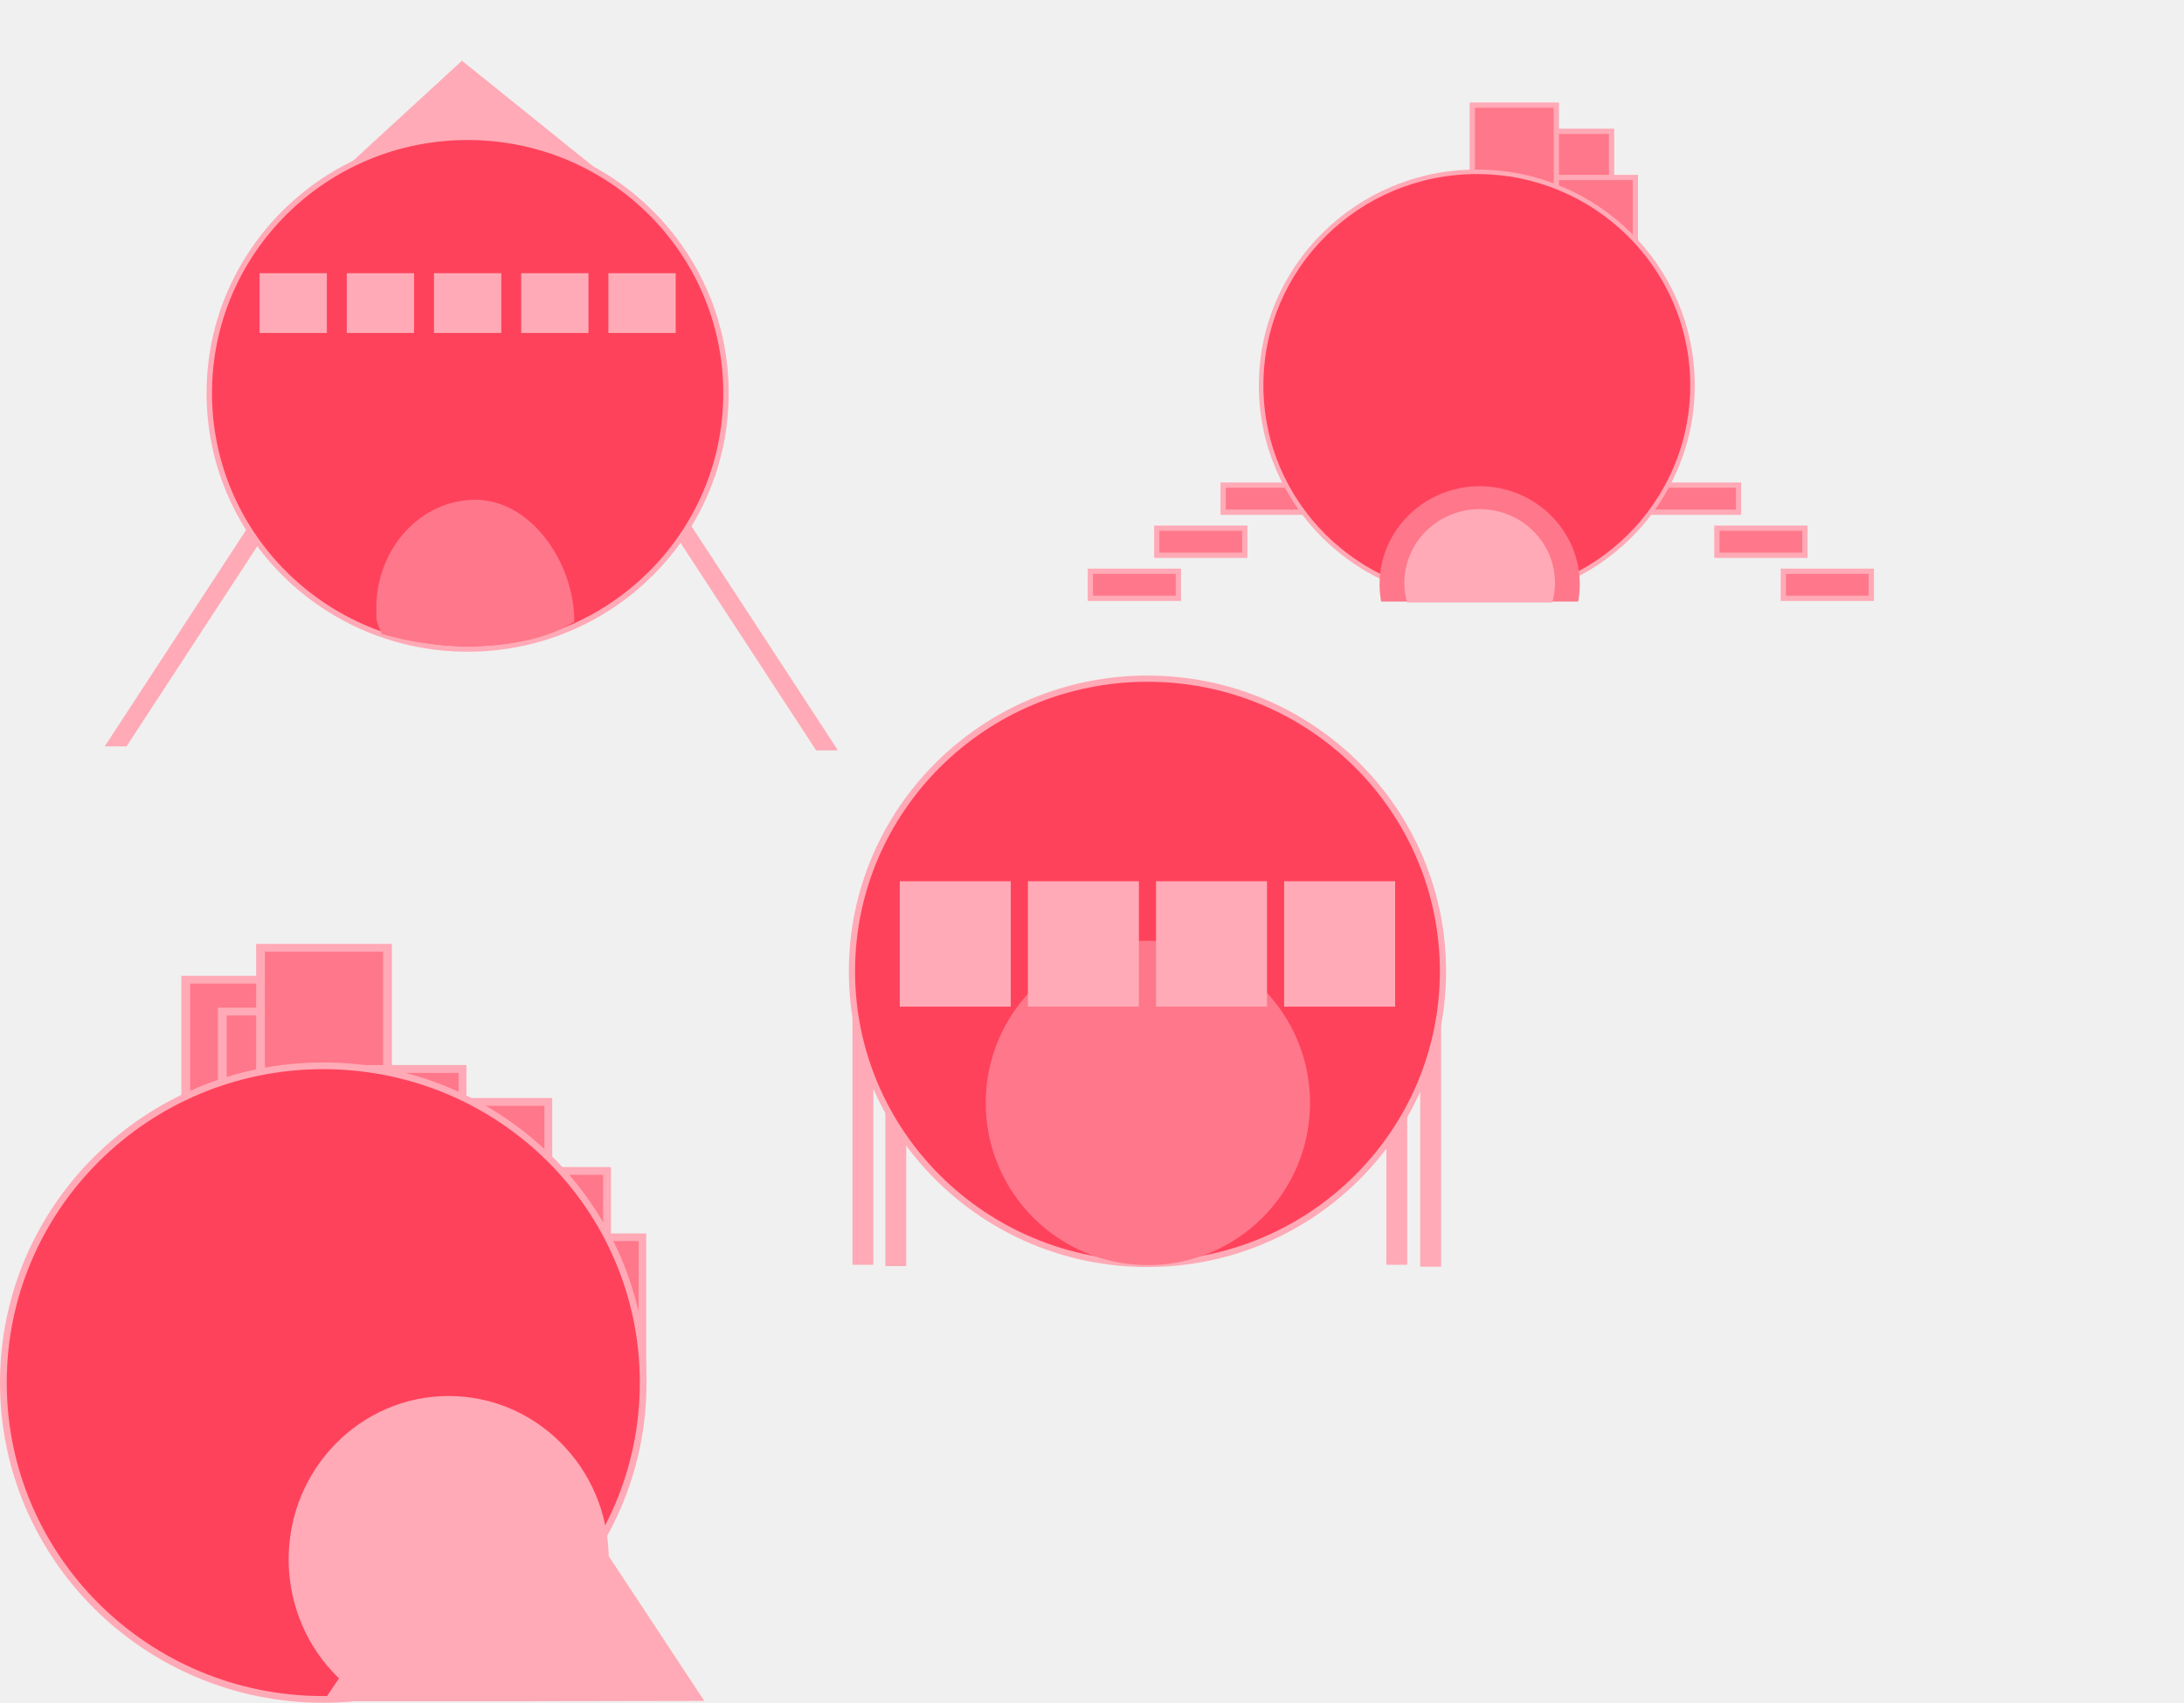
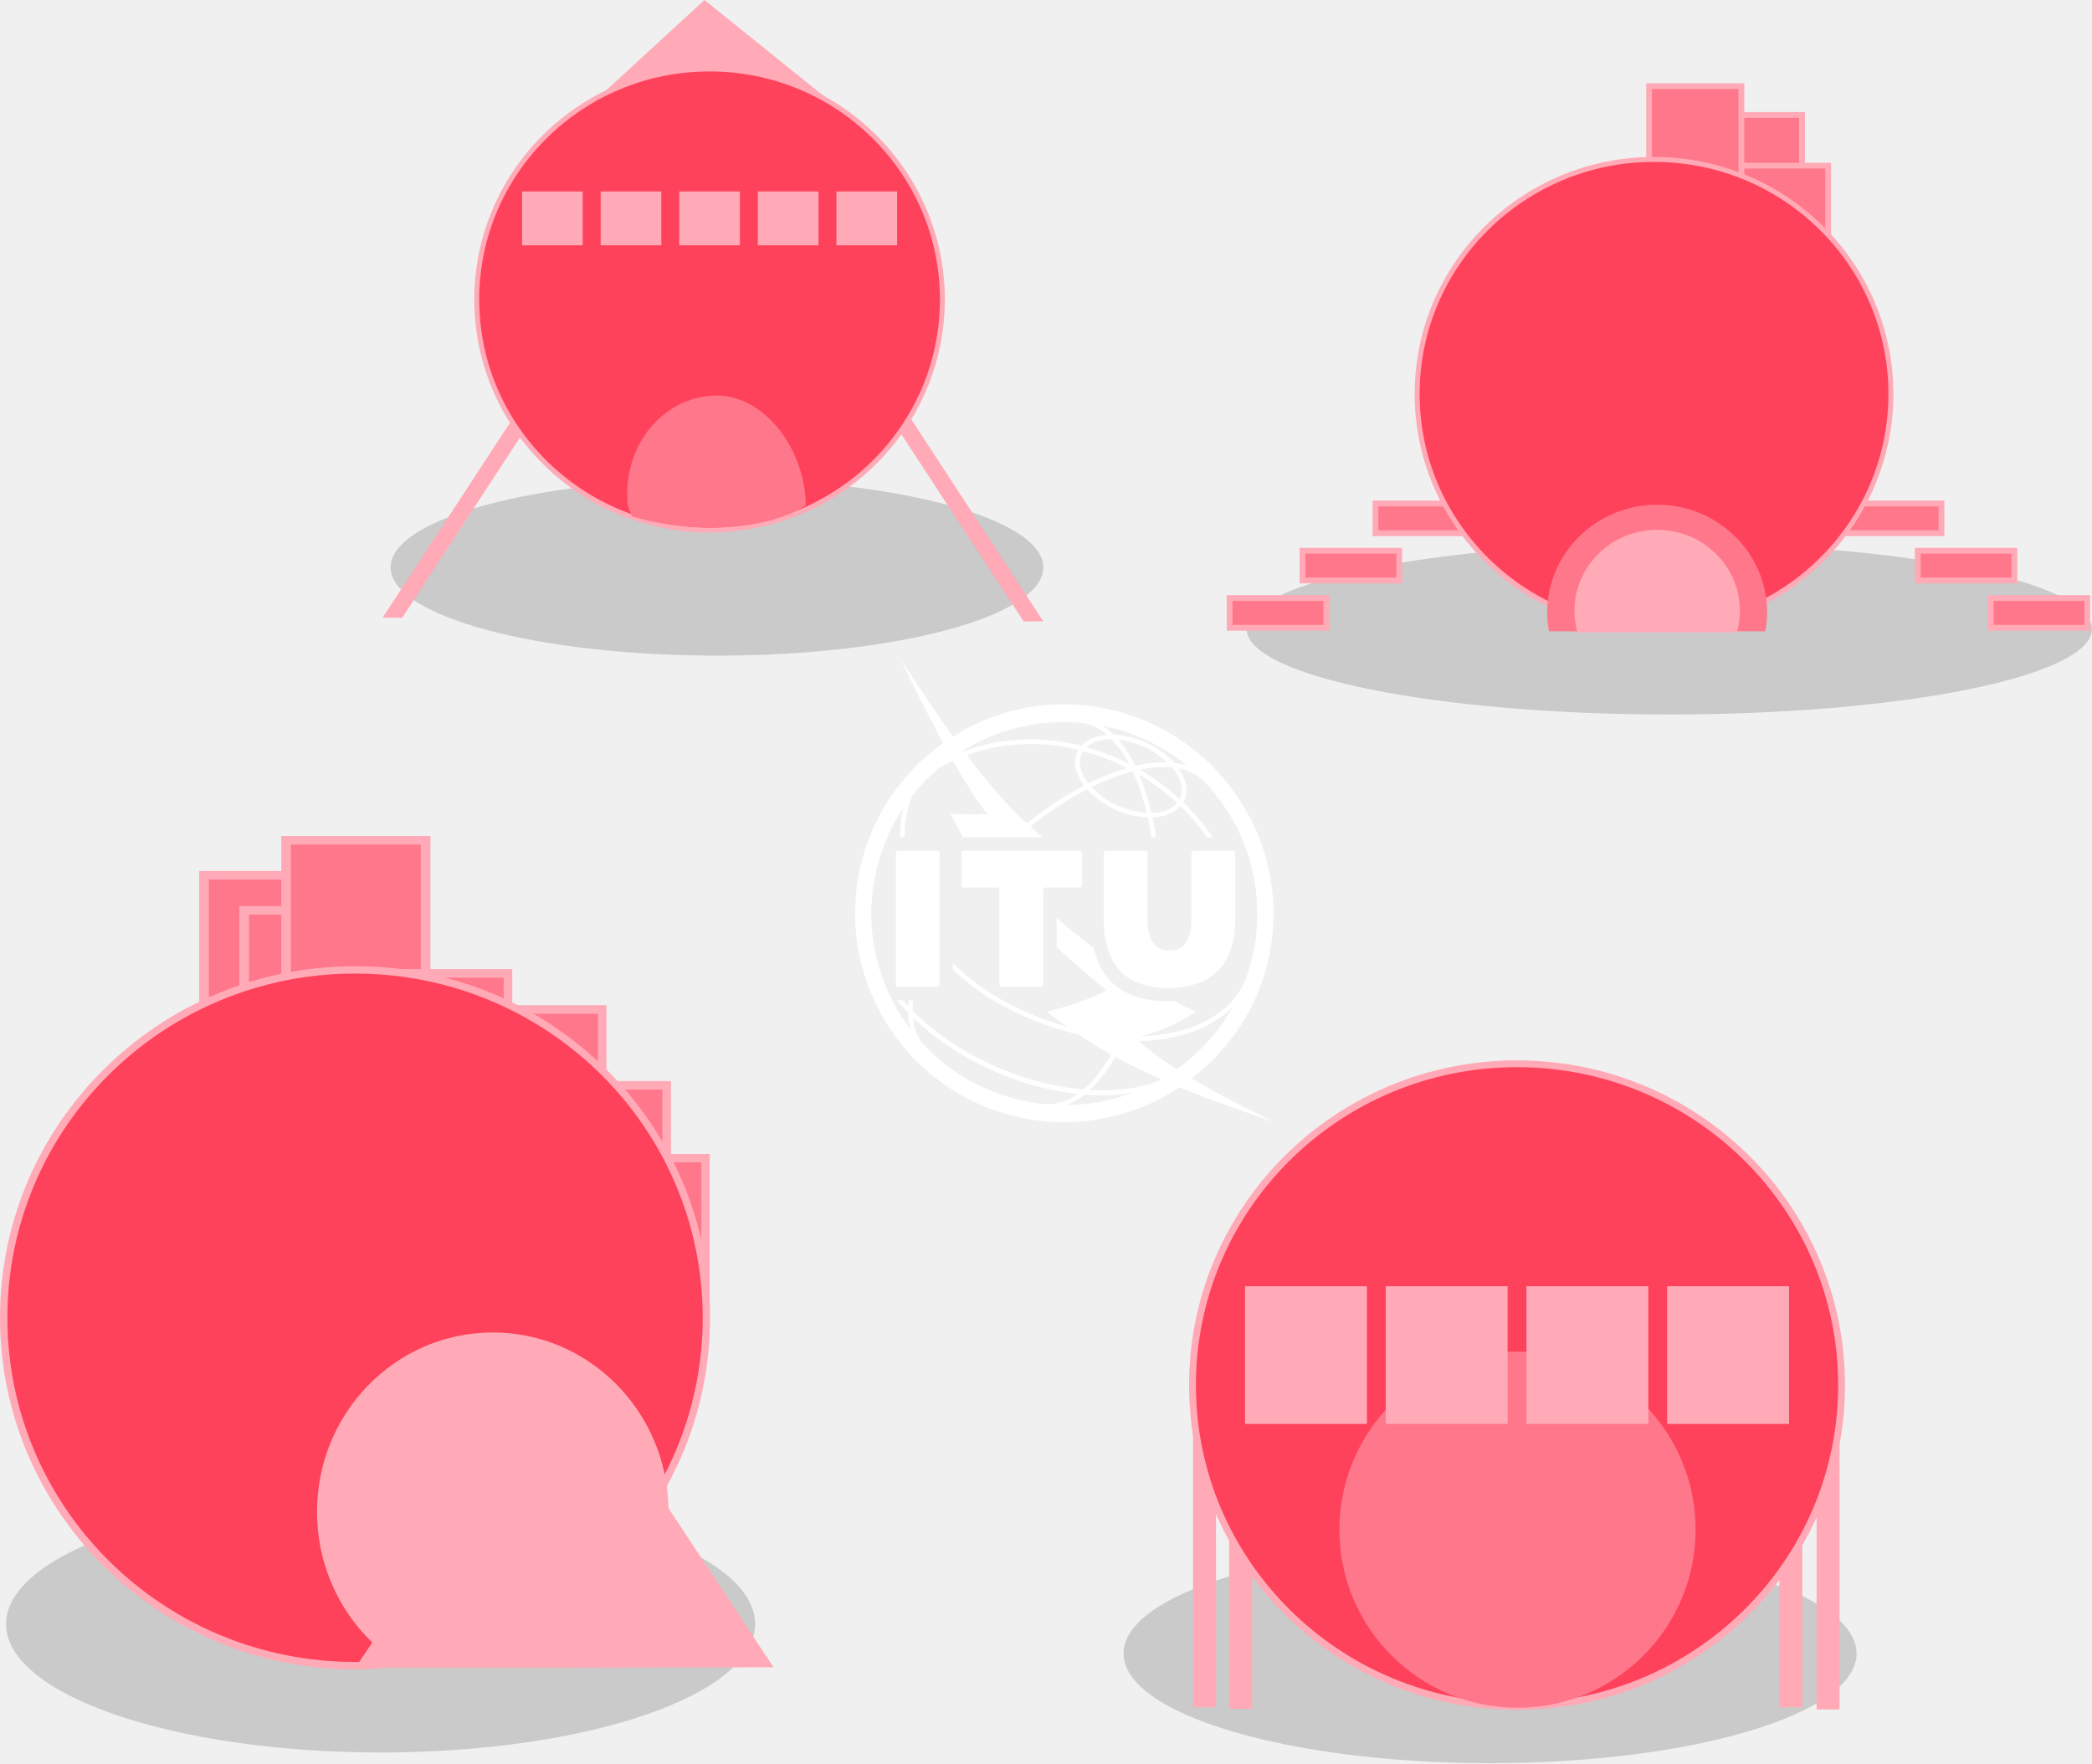
- <svg xmlns="http://www.w3.org/2000/svg" width="262.985mm" height="204.998mm" viewBox="0 0 262.985 204.998" version="1.1" id="svg5">
+ <svg xmlns="http://www.w3.org/2000/svg" width="229.368mm" height="193.313mm" viewBox="0 0 229.368 193.313" version="1.1" id="svg5">
  <defs id="defs2" />
-   <g id="layer1" transform="translate(-359.7822,-174.057)">
-     <g id="g7459" transform="matrix(1.086677,0,0,1.086677,342.4079,149.3143)">
-       <g id="g38958" transform="translate(0,10.58333)">
-         <path id="rect34538" style="fill:#ffaab6;fill-opacity:1;stroke:none;stroke-width:0.7" d="m 38.968,108.561 -2.022,-9e-5 -1.75e-4,29.451 1.929,1.261 0.093,-1.4e-4 z" transform="rotate(-33.16452)" />
-         <path id="rect34538-7" style="fill:#ffaab6;fill-opacity:1;stroke:none;stroke-width:0.7" d="m -74.999,34.084 3.16e-4,30.239 -2.022,-1.322 3.39e-4,-28.917 z" transform="matrix(-0.8371033,-0.5470449,-0.5470449,0.8371033,0,0)" />
+   <g id="layer1" transform="translate(-369.1681,-183.127)">
+     <g id="g6806">
+       <ellipse style="opacity:0.2;fill:#333333;stroke-width:4" id="path6794" cx="447.775" cy="245.331" rx="35.784" ry="9.679" />
+       <ellipse style="opacity:0.2;fill:#333333;stroke-width:4" id="path6796" cx="552.193" cy="252.077" rx="46.343" ry="9.386" />
+       <ellipse style="opacity:0.2;fill:#333333;stroke-width:4" id="path6798" cx="532.541" cy="364.414" rx="40.183" ry="12.026" />
+       <ellipse style="opacity:0.2;fill:#333333;stroke-width:4" id="path6800" cx="410.9" cy="361.188" rx="41.063" ry="14.079" />
+     </g>
+     <g id="g6792">
+       <g id="g7459" transform="matrix(0.8916542,0,0,0.8916542,386.5062,156.8265)">
+         <g id="g38958" transform="translate(0,10.58333)">
+           <path id="rect34538" style="fill:#ffaab6;fill-opacity:1;stroke:none;stroke-width:0.7" d="m 38.968,108.561 -2.022,-9e-5 -1.75e-4,29.451 1.929,1.261 0.093,-1.4e-4 z" transform="rotate(-33.16452)" />
+           <path id="rect34538-7" style="fill:#ffaab6;fill-opacity:1;stroke:none;stroke-width:0.7" d="m -74.999,34.084 3.16e-4,30.239 -2.022,-1.322 3.39e-4,-28.917 z" transform="matrix(-0.8371033,-0.5470449,-0.5470449,0.8371033,0,0)" />
+         </g>
+         <rect style="fill:#ffaab6;fill-opacity:1;stroke:#ffaab6;stroke-width:0.763;stroke-dasharray:none;stroke-opacity:1" id="rect39739" width="18.72" height="18.138" x="68.312" y="-18.997" transform="matrix(0.77886,0.6271978,-0.7364486,0.6764935,0,0)" />
+         <ellipse style="fill:#ff425c;fill-opacity:1;stroke:#ffaab6;stroke-width:0.601;stroke-opacity:1" id="path17948-1-5-7" cx="67.807" cy="66.325" rx="28.628" ry="28.345" />
+         <g id="g39814" transform="translate(-0.2317798)">
+           <rect style="fill:#ffaab6;fill-opacity:1;stroke:#ffaab6;stroke-width:0.237;stroke-dasharray:none;stroke-opacity:1" id="rect38932" width="7.22" height="6.384" x="45.099" y="53.155" />
+           <rect style="fill:#ffaab6;fill-opacity:1;stroke:#ffaab6;stroke-width:0.237;stroke-dasharray:none;stroke-opacity:1" id="rect38932-6" width="7.22" height="6.384" x="54.764" y="53.155" />
+           <rect style="fill:#ffaab6;fill-opacity:1;stroke:#ffaab6;stroke-width:0.237;stroke-dasharray:none;stroke-opacity:1" id="rect38932-0" width="7.22" height="6.384" x="64.428" y="53.155" />
+           <rect style="fill:#ffaab6;fill-opacity:1;stroke:#ffaab6;stroke-width:0.237;stroke-dasharray:none;stroke-opacity:1" id="rect38932-4" width="7.22" height="6.384" x="74.093" y="53.155" />
+           <rect style="fill:#ffaab6;fill-opacity:1;stroke:#ffaab6;stroke-width:0.237;stroke-dasharray:none;stroke-opacity:1" id="rect38932-1" width="7.22" height="6.384" x="83.757" y="53.155" />
+         </g>
+         <path id="path17948-1-5-7-4" style="fill:#ff778a;fill-opacity:1;stroke:none;stroke-width:0.243;stroke-opacity:1" d="m 68.677,78.136 c -6.071,3.3e-5 -10.992,5.384 -10.992,12.026 0.002,1.651 0.002,1.318 0.606,2.832 7.607,2.269 16.753,1.678 21.334,-1.357 9.8e-5,-6.642 -4.877,-13.501 -10.948,-13.501 z" />
      </g>
-       <rect style="fill:#ffaab6;fill-opacity:1;stroke:#ffaab6;stroke-width:0.763;stroke-dasharray:none;stroke-opacity:1" id="rect39739" width="18.72" height="18.138" x="68.312" y="-18.997" transform="matrix(0.77886,0.6271978,-0.7364486,0.6764935,0,0)" />
-       <ellipse style="fill:#ff425c;fill-opacity:1;stroke:#ffaab6;stroke-width:0.601;stroke-opacity:1" id="path17948-1-5-7" cx="67.807" cy="66.325" rx="28.628" ry="28.345" />
-       <g id="g39814" transform="translate(-0.2317798)">
-         <rect style="fill:#ffaab6;fill-opacity:1;stroke:#ffaab6;stroke-width:0.237;stroke-dasharray:none;stroke-opacity:1" id="rect38932" width="7.22" height="6.384" x="45.099" y="53.155" />
-         <rect style="fill:#ffaab6;fill-opacity:1;stroke:#ffaab6;stroke-width:0.237;stroke-dasharray:none;stroke-opacity:1" id="rect38932-6" width="7.22" height="6.384" x="54.764" y="53.155" />
-         <rect style="fill:#ffaab6;fill-opacity:1;stroke:#ffaab6;stroke-width:0.237;stroke-dasharray:none;stroke-opacity:1" id="rect38932-0" width="7.22" height="6.384" x="64.428" y="53.155" />
-         <rect style="fill:#ffaab6;fill-opacity:1;stroke:#ffaab6;stroke-width:0.237;stroke-dasharray:none;stroke-opacity:1" id="rect38932-4" width="7.22" height="6.384" x="74.093" y="53.155" />
-         <rect style="fill:#ffaab6;fill-opacity:1;stroke:#ffaab6;stroke-width:0.237;stroke-dasharray:none;stroke-opacity:1" id="rect38932-1" width="7.22" height="6.384" x="83.757" y="53.155" />
+       <g id="g7554" transform="matrix(1.242929,0,0,1.242929,451.2178,252.55)">
+         <rect style="fill:#ffaab6;fill-opacity:1;stroke:none;stroke-width:0.7" id="rect34538-85" width="2.022" height="30.711" x="94.233" y="64.229" />
+         <rect style="fill:#ffaab6;fill-opacity:1;stroke:none;stroke-width:0.7" id="rect34538-8" width="2.022" height="30.711" x="90.947" y="64.039" />
+         <rect style="fill:#ffaab6;fill-opacity:1;stroke:none;stroke-width:0.7" id="rect34538-8-7" width="2.022" height="30.711" x="42.416" y="64.166" />
+         <rect style="fill:#ffaab6;fill-opacity:1;stroke:none;stroke-width:0.7" id="rect34538-5" width="2.022" height="30.711" x="39.228" y="64.039" />
+         <ellipse style="fill:#ff425c;fill-opacity:1;stroke:#ffaab6;stroke-width:0.601;stroke-opacity:1" id="path17948-1-5-7-7" cx="67.807" cy="66.325" rx="28.628" ry="28.345" />
+         <ellipse style="fill:#ff778a;fill-opacity:1;stroke:none;stroke-width:0.332;stroke-opacity:1" id="path17948-1-5-7-4-7" cx="67.848" cy="79.075" rx="15.709" ry="15.709" />
+         <g id="g35161" transform="translate(-0.7301507,10.61617)">
+           <rect style="fill:#ffaab6;fill-opacity:1;stroke:none;stroke-width:0.681;stroke-dasharray:none;stroke-opacity:1" id="rect26918" width="10.752" height="12.144" x="44.542" y="46.988" />
+           <rect style="fill:#ffaab6;fill-opacity:1;stroke:none;stroke-width:0.681;stroke-dasharray:none;stroke-opacity:1" id="rect26918-3" width="10.752" height="12.144" x="56.954" y="46.988" />
+           <rect style="fill:#ffaab6;fill-opacity:1;stroke:none;stroke-width:0.681;stroke-dasharray:none;stroke-opacity:1" id="rect26918-2" width="10.752" height="12.144" x="69.367" y="46.988" />
+           <rect style="fill:#ffaab6;fill-opacity:1;stroke:none;stroke-width:0.681;stroke-dasharray:none;stroke-opacity:1" id="rect26918-9" width="10.752" height="12.144" x="81.78" y="46.988" />
+         </g>
      </g>
-       <path id="path17948-1-5-7-4" style="fill:#ff778a;fill-opacity:1;stroke:none;stroke-width:0.243;stroke-opacity:1" d="m 68.677,78.136 c -6.071,3.3e-5 -10.992,5.384 -10.992,12.026 0.002,1.651 0.002,1.318 0.606,2.832 7.607,2.269 16.753,1.678 21.334,-1.357 9.8e-5,-6.642 -4.877,-13.501 -10.948,-13.501 z" />
-     </g>
-     <g id="g7554" transform="matrix(1.242929,0,0,1.242929,413.6743,208.5537)">
-       <rect style="fill:#ffaab6;fill-opacity:1;stroke:none;stroke-width:0.7" id="rect34538-85" width="2.022" height="30.711" x="94.233" y="64.229" />
-       <rect style="fill:#ffaab6;fill-opacity:1;stroke:none;stroke-width:0.7" id="rect34538-8" width="2.022" height="30.711" x="90.947" y="64.039" />
-       <rect style="fill:#ffaab6;fill-opacity:1;stroke:none;stroke-width:0.7" id="rect34538-8-7" width="2.022" height="30.711" x="42.416" y="64.166" />
-       <rect style="fill:#ffaab6;fill-opacity:1;stroke:none;stroke-width:0.7" id="rect34538-5" width="2.022" height="30.711" x="39.228" y="64.039" />
-       <ellipse style="fill:#ff425c;fill-opacity:1;stroke:#ffaab6;stroke-width:0.601;stroke-opacity:1" id="path17948-1-5-7-7" cx="67.807" cy="66.325" rx="28.628" ry="28.345" />
-       <ellipse style="fill:#ff778a;fill-opacity:1;stroke:none;stroke-width:0.332;stroke-opacity:1" id="path17948-1-5-7-4-7" cx="67.848" cy="79.075" rx="15.709" ry="15.709" />
-       <g id="g35161" transform="translate(-0.7301507,10.61617)">
-         <rect style="fill:#ffaab6;fill-opacity:1;stroke:none;stroke-width:0.681;stroke-dasharray:none;stroke-opacity:1" id="rect26918" width="10.752" height="12.144" x="44.542" y="46.988" />
-         <rect style="fill:#ffaab6;fill-opacity:1;stroke:none;stroke-width:0.681;stroke-dasharray:none;stroke-opacity:1" id="rect26918-3" width="10.752" height="12.144" x="56.954" y="46.988" />
-         <rect style="fill:#ffaab6;fill-opacity:1;stroke:none;stroke-width:0.681;stroke-dasharray:none;stroke-opacity:1" id="rect26918-2" width="10.752" height="12.144" x="69.367" y="46.988" />
-         <rect style="fill:#ffaab6;fill-opacity:1;stroke:none;stroke-width:0.681;stroke-dasharray:none;stroke-opacity:1" id="rect26918-9" width="10.752" height="12.144" x="81.78" y="46.988" />
+       <g id="g7650" transform="matrix(0.9072447,0,0,0.9072447,488.6562,166.2634)">
+         <g id="g33547">
+           <g id="g33535">
+             <g id="g33488">
+               <rect style="fill:#ff778a;fill-opacity:1;stroke:#ffaab6;stroke-width:0.7;stroke-dasharray:none;stroke-opacity:1" id="rect26731-2-9" width="11.679" height="3.592" x="91.242" y="79.433" />
+               <rect style="fill:#ff778a;fill-opacity:1;stroke:#ffaab6;stroke-width:0.7;stroke-dasharray:none;stroke-opacity:1" id="rect26731-2-9-1" width="11.153" height="11.534" x="74.918" y="32.481" />
+               <rect style="fill:#ff778a;fill-opacity:1;stroke:#ffaab6;stroke-width:0.7;stroke-dasharray:none;stroke-opacity:1" id="rect26731-2-9-1-1" width="11.153" height="11.534" x="78.078" y="38.61" />
+               <rect style="fill:#ff778a;fill-opacity:1;stroke:#ffaab6;stroke-width:0.7;stroke-dasharray:none;stroke-opacity:1" id="rect26731-2-9-1-9" width="11.153" height="11.534" x="67.588" y="29.005" />
+               <rect style="fill:#ff778a;fill-opacity:1;stroke:#ffaab6;stroke-width:0.7;stroke-dasharray:none;stroke-opacity:1" id="rect26731-2-9-0" width="11.679" height="3.592" x="100.055" y="85.146" />
+               <rect style="fill:#ff778a;fill-opacity:1;stroke:#ffaab6;stroke-width:0.7;stroke-dasharray:none;stroke-opacity:1" id="rect26731-2-9-3" width="11.679" height="3.592" x="108.868" y="90.859" />
+             </g>
+             <g id="g33488-6" transform="matrix(-1,0,0,1,137.4418,0)">
+               <rect style="fill:#ff778a;fill-opacity:1;stroke:#ffaab6;stroke-width:0.7;stroke-dasharray:none;stroke-opacity:1" id="rect26731-2-9-5" width="11.679" height="3.592" x="91.242" y="79.433" />
+               <rect style="fill:#ff778a;fill-opacity:1;stroke:#ffaab6;stroke-width:0.7;stroke-dasharray:none;stroke-opacity:1" id="rect26731-2-9-0-5" width="11.679" height="3.592" x="100.055" y="85.146" />
+               <rect style="fill:#ff778a;fill-opacity:1;stroke:#ffaab6;stroke-width:0.7;stroke-dasharray:none;stroke-opacity:1" id="rect26731-2-9-3-8" width="11.679" height="3.592" x="108.868" y="90.859" />
+             </g>
+           </g>
+           <ellipse style="fill:#ff425c;fill-opacity:1;stroke:#ffaab6;stroke-width:0.601;stroke-opacity:1" id="path17948-1-5-7-1" cx="68.186" cy="66.198" rx="28.628" ry="28.345" />
+         </g>
+         <g id="g33453" transform="translate(-4.372789,27.19226)">
+           <path id="path33427-8" style="fill:#ff778a;fill-opacity:1;stroke-width:1.87" d="m 72.938,52.387 a 13.286,13.033 0 0 0 -13.286,13.033 13.286,13.033 0 0 0 0.208,2.268 h 26.157 a 13.286,13.033 0 0 0 0.208,-2.268 13.286,13.033 0 0 0 -13.286,-13.033 z" />
+           <path id="path33427" style="fill:#ffaab6;fill-opacity:1;stroke-width:1.407" d="m 72.938,55.42 a 10,9.8 0 0 0 -10,9.8 10,9.8 0 0 0 0.369,2.593 h 19.261 a 10,9.8 0 0 0 0.369,-2.593 10,9.8 0 0 0 -10,-9.8 z" />
+         </g>
+       </g>
+       <g id="g8112" transform="matrix(1.345588,0,0,1.345588,316.8549,238.5286)">
+         <g id="g26780" transform="matrix(1.125459,0,0,0.9976631,-6.41471,-1.55452)">
+           <rect style="fill:#ff778a;fill-opacity:1;stroke:#ffaab6;stroke-width:0.7;stroke-opacity:1" id="rect26731" width="10.098" height="12.154" x="55.014" y="31.777" />
+           <rect style="fill:#ff778a;fill-opacity:1;stroke:#ffaab6;stroke-width:0.7;stroke-opacity:1" id="rect26731-9" width="10.098" height="12.154" x="57.919" y="34.637" />
+           <rect style="fill:#ff778a;fill-opacity:1;stroke:#ffaab6;stroke-width:0.7;stroke-opacity:1" id="rect26731-9-3" width="10.098" height="12.154" x="60.957" y="28.917" />
+         </g>
+         <rect style="fill:#ff778a;fill-opacity:1;stroke:#ffaab6;stroke-width:0.7;stroke-dasharray:none;stroke-opacity:1" id="rect26731-2" width="11.365" height="12.125" x="76.581" y="41.083" />
+         <rect style="fill:#ff778a;fill-opacity:1;stroke:#ffaab6;stroke-width:0.7;stroke-dasharray:none;stroke-opacity:1" id="rect26731-2-9-8" width="11.365" height="12.125" x="68.903" y="38.136" />
+         <rect style="fill:#ff778a;fill-opacity:1;stroke:#ffaab6;stroke-width:0.7;stroke-dasharray:none;stroke-opacity:1" id="rect26731-9-6" width="11.365" height="12.125" x="81.834" y="47.261" />
+         <rect style="fill:#ff778a;fill-opacity:1;stroke:#ffaab6;stroke-width:0.681;stroke-dasharray:none;stroke-opacity:1" id="rect26918-5" width="10.752" height="12.144" x="85.616" y="53.192" />
+         <ellipse style="fill:#ff425c;fill-opacity:1;stroke:#ffaab6;stroke-width:0.601;stroke-opacity:1" id="path17948-1-5-7-9" cx="67.807" cy="66.198" rx="28.628" ry="28.345" />
+         <path id="path13389-4" style="fill:#ffaab6;fill-opacity:1;stroke:none;stroke-width:0.233;stroke-linecap:round;stroke-linejoin:round;stroke-dasharray:none;stroke-opacity:1" d="m 79.031,67.397 a 14.323,14.622 0 0 0 -14.323,14.622 14.323,14.622 0 0 0 4.504,10.64 l -1.38,2.048 h 18.313 a 14.323,14.622 0 0 0 0.005,-0.003 l 15.755,-0.029 -8.554,-12.95 a 14.323,14.622 0 0 0 -14.32,-14.328 z" />
      </g>
    </g>
-     <g id="g7650" transform="matrix(0.9072447,0,0,0.9072447,475.7506,160.3972)">
-       <g id="g33547">
-         <g id="g33535">
-           <g id="g33488">
-             <rect style="fill:#ff778a;fill-opacity:1;stroke:#ffaab6;stroke-width:0.7;stroke-dasharray:none;stroke-opacity:1" id="rect26731-2-9" width="11.679" height="3.592" x="91.242" y="79.433" />
-             <rect style="fill:#ff778a;fill-opacity:1;stroke:#ffaab6;stroke-width:0.7;stroke-dasharray:none;stroke-opacity:1" id="rect26731-2-9-1" width="11.153" height="11.534" x="74.918" y="32.481" />
-             <rect style="fill:#ff778a;fill-opacity:1;stroke:#ffaab6;stroke-width:0.7;stroke-dasharray:none;stroke-opacity:1" id="rect26731-2-9-1-1" width="11.153" height="11.534" x="78.078" y="38.61" />
-             <rect style="fill:#ff778a;fill-opacity:1;stroke:#ffaab6;stroke-width:0.7;stroke-dasharray:none;stroke-opacity:1" id="rect26731-2-9-1-9" width="11.153" height="11.534" x="67.588" y="29.005" />
-             <rect style="fill:#ff778a;fill-opacity:1;stroke:#ffaab6;stroke-width:0.7;stroke-dasharray:none;stroke-opacity:1" id="rect26731-2-9-0" width="11.679" height="3.592" x="100.055" y="85.146" />
-             <rect style="fill:#ff778a;fill-opacity:1;stroke:#ffaab6;stroke-width:0.7;stroke-dasharray:none;stroke-opacity:1" id="rect26731-2-9-3" width="11.679" height="3.592" x="108.868" y="90.859" />
-           </g>
-           <g id="g33488-6" transform="matrix(-1,0,0,1,137.4418,0)">
-             <rect style="fill:#ff778a;fill-opacity:1;stroke:#ffaab6;stroke-width:0.7;stroke-dasharray:none;stroke-opacity:1" id="rect26731-2-9-5" width="11.679" height="3.592" x="91.242" y="79.433" />
-             <rect style="fill:#ff778a;fill-opacity:1;stroke:#ffaab6;stroke-width:0.7;stroke-dasharray:none;stroke-opacity:1" id="rect26731-2-9-0-5" width="11.679" height="3.592" x="100.055" y="85.146" />
-             <rect style="fill:#ff778a;fill-opacity:1;stroke:#ffaab6;stroke-width:0.7;stroke-dasharray:none;stroke-opacity:1" id="rect26731-2-9-3-8" width="11.679" height="3.592" x="108.868" y="90.859" />
-           </g>
-         </g>
-         <ellipse style="fill:#ff425c;fill-opacity:1;stroke:#ffaab6;stroke-width:0.601;stroke-opacity:1" id="path17948-1-5-7-1" cx="68.186" cy="66.198" rx="28.628" ry="28.345" />
-       </g>
-       <g id="g33453" transform="translate(-4.372789,27.19226)">
-         <path id="path33427-8" style="fill:#ff778a;fill-opacity:1;stroke-width:1.87" d="m 72.938,52.387 a 13.286,13.033 0 0 0 -13.286,13.033 13.286,13.033 0 0 0 0.208,2.268 h 26.157 a 13.286,13.033 0 0 0 0.208,-2.268 13.286,13.033 0 0 0 -13.286,-13.033 z" />
-         <path id="path33427" style="fill:#ffaab6;fill-opacity:1;stroke-width:1.407" d="m 72.938,55.42 a 10,9.8 0 0 0 -10,9.8 10,9.8 0 0 0 0.369,2.593 h 19.261 a 10,9.8 0 0 0 0.369,-2.593 10,9.8 0 0 0 -10,-9.8 z" />
-       </g>
-     </g>
-     <g id="g8112" transform="matrix(1.345588,0,0,1.345588,307.469,251.4341)">
-       <g id="g26780" transform="matrix(1.125459,0,0,0.9976631,-6.41471,-1.55452)">
-         <rect style="fill:#ff778a;fill-opacity:1;stroke:#ffaab6;stroke-width:0.7;stroke-opacity:1" id="rect26731" width="10.098" height="12.154" x="55.014" y="31.777" />
-         <rect style="fill:#ff778a;fill-opacity:1;stroke:#ffaab6;stroke-width:0.7;stroke-opacity:1" id="rect26731-9" width="10.098" height="12.154" x="57.919" y="34.637" />
-         <rect style="fill:#ff778a;fill-opacity:1;stroke:#ffaab6;stroke-width:0.7;stroke-opacity:1" id="rect26731-9-3" width="10.098" height="12.154" x="60.957" y="28.917" />
-       </g>
-       <rect style="fill:#ff778a;fill-opacity:1;stroke:#ffaab6;stroke-width:0.7;stroke-dasharray:none;stroke-opacity:1" id="rect26731-2" width="11.365" height="12.125" x="76.581" y="41.083" />
-       <rect style="fill:#ff778a;fill-opacity:1;stroke:#ffaab6;stroke-width:0.7;stroke-dasharray:none;stroke-opacity:1" id="rect26731-2-9-8" width="11.365" height="12.125" x="68.903" y="38.136" />
-       <rect style="fill:#ff778a;fill-opacity:1;stroke:#ffaab6;stroke-width:0.7;stroke-dasharray:none;stroke-opacity:1" id="rect26731-9-6" width="11.365" height="12.125" x="81.834" y="47.261" />
-       <rect style="fill:#ff778a;fill-opacity:1;stroke:#ffaab6;stroke-width:0.681;stroke-dasharray:none;stroke-opacity:1" id="rect26918-5" width="10.752" height="12.144" x="85.616" y="53.192" />
-       <ellipse style="fill:#ff425c;fill-opacity:1;stroke:#ffaab6;stroke-width:0.601;stroke-opacity:1" id="path17948-1-5-7-9" cx="67.807" cy="66.198" rx="28.628" ry="28.345" />
-       <path id="path13389-4" style="fill:#ffaab6;fill-opacity:1;stroke:none;stroke-width:0.233;stroke-linecap:round;stroke-linejoin:round;stroke-dasharray:none;stroke-opacity:1" d="m 79.031,67.397 a 14.323,14.622 0 0 0 -14.323,14.622 14.323,14.622 0 0 0 4.504,10.64 l -1.38,2.048 h 18.313 a 14.323,14.622 0 0 0 0.005,-0.003 l 15.755,-0.029 -8.554,-12.95 a 14.323,14.622 0 0 0 -14.32,-14.328 z" />
+     <g id="g6382" transform="matrix(0.1700946,0,0,0.1700946,462.9219,255.4774)">
+       <path class="cls-1" d="m 53.072,123.043 a 1.399,1.399 0 0 1 1.401,1.401 v 84.807 a 1.404,1.404 0 0 1 -1.401,1.407 h -25.389 a 1.408,1.408 0 0 1 -1.401,-1.407 v -84.807 a 1.403,1.403 0 0 1 1.401,-1.401 h 25.389" id="path5469" style="fill:#ffffff" />
+       <path class="cls-1" d="m 144.791,123.043 a 1.399,1.399 0 0 1 1.401,1.401 V 145.326 a 1.404,1.404 0 0 1 -1.401,1.407 h -22.162 a 1.404,1.404 0 0 0 -1.407,1.401 v 61.118 a 1.404,1.404 0 0 1 -1.401,1.407 H 94.432 a 1.404,1.404 0 0 1 -1.401,-1.407 v -61.118 a 1.403,1.403 0 0 0 -1.401,-1.401 h -21.651 a 1.409,1.409 0 0 1 -1.407,-1.407 v -20.882 a 1.404,1.404 0 0 1 1.407,-1.401 h 74.812" id="path5471" style="fill:#ffffff" />
+       <path class="cls-1" d="m 243.59,123.043 a 1.404,1.404 0 0 1 1.407,1.401 v 43.222 c 0,28.627 -15.003,43.762 -43.383,43.762 -27.416,0 -41.316,-14.939 -41.316,-44.405 v -42.579 a 1.399,1.399 0 0 1 1.401,-1.401 h 25.383 a 1.4,1.4 0 0 1 1.407,1.401 v 42.441 c 0,9.336 2.458,20.463 14.159,20.463 9.525,0 14.153,-6.695 14.153,-20.463 v -42.441 a 1.404,1.404 0 0 1 1.407,-1.401 h 25.383" id="path5473" style="fill:#ffffff" />
+       <path class="cls-1" d="m 270.24,298 c -16.846,-8.308 -35.804,-17.787 -53.287,-28.208 q 4.47,-3.462 8.635,-7.28 A 133.039,133.039 0 0 0 246.402,88.269 134.475,134.475 0 0 0 63.065,49.359 C 52.133,34.116 41.155,17.58 29.552,0 c 3.652,7.412 14.48,30.263 27.174,53.608 A 135.039,135.039 0 0 0 1.161607e-4,163.512 132.397,132.397 0 0 0 13.315,221.552 134.514,134.514 0 0 0 209.099,275.436 c 20.486,8.474 41.074,15.554 61.141,22.564 M 122.053,286.31 a 124.423,124.423 0 0 1 -79.129,-39.633 33.602,33.602 0 0 1 -5.558,-15.967 175.639,175.639 0 0 0 46.236,31.63 187.001,187.001 0 0 0 59.797,17.443 c -6.976,4.875 -14.193,7.131 -21.347,6.528 M 34.409,219.365 c -0.121,1.24 -0.195,2.452 -0.247,3.652 -1.114,-1.211 -2.211,-2.423 -3.255,-3.652 h -3.996 c 2.234,2.744 4.657,5.449 7.229,8.107 a 45.775,45.775 0 0 0 1.527,10.553 122.689,122.689 0 0 1 -4.633,-142.532 67.043,67.043 0 0 0 -1.918,18.826 h 3.003 A 60.016,60.016 0 0 1 37.05,87.219 124.973,124.973 0 0 1 53.511,70.115 q 4.702,-2.644 9.652,-4.926 c 7.338,12.878 14.98,25.13 22.007,34.185 A 148.364,148.364 0 0 1 61.457,98.88 l 1.286,0.362 c -0.408,-0.035 -0.809,-0.075 -1.223,-0.115 2.503,5.207 5.242,10.266 8.147,15.192 h 51.174 q -4.013,-3.281 -7.9,-6.804 a 214.838,214.838 0 0 1 36.636,-24.137 53.349,53.349 0 0 0 15.33,11.724 55.869,55.869 0 0 0 23.695,6.465 c 0.902,4.14 1.677,8.4 2.32,12.752 h 3.054 q -0.947,-6.537 -2.291,-12.775 c 7.647,-0.322 14.164,-2.773 18.074,-7.251 a 134.071,134.071 0 0 1 17.023,20.026 h 3.646 A 136.977,136.977 0 0 0 211.539,91.812 a 16.792,16.792 0 0 0 1.366,-12.936 28.744,28.744 0 0 0 -4.318,-8.957 30.76,30.76 0 0 1 14.968,7.028 122.772,122.772 0 0 1 27.393,131.072 c -10.524,21.892 -35.988,33.783 -67.284,34.656 13.217,-3.342 23.747,-7.923 36.229,-15.829 -4.668,-2.142 -9.353,-4.484 -14.038,-6.987 -1.447,0.075 -2.911,0.121 -4.421,0.121 -26.072,0 -42.309,-11.483 -47.591,-34.185 -8.187,-6.275 -16.185,-12.815 -23.919,-19.481 V 185.312 c 10.955,9.979 21.892,19.142 32.106,27.588 -7.86,5.236 -33.306,12.964 -38.29,13.837 q 6.425,5.141 13.005,9.783 a 193.157,193.157 0 0 1 -31.423,-11.839 q -1.508,-0.723 -2.997,-1.47 c -0.143,-0.069 -0.281,-0.138 -0.419,-0.207 q -2.79,-1.404 -5.506,-2.876 a 142.749,142.749 0 0 1 -33.249,-24.631 v 4.214 q 4.435,4.298 9.41,8.291 a 161.367,161.367 0 0 0 33.771,20.474 193.878,193.878 0 0 0 37.595,13.004 q 10.481,6.976 21.226,12.941 c -0.08,0.144 -0.166,0.293 -0.253,0.442 -5.529,9.376 -11.54,16.782 -17.793,22.059 -19.779,-1.722 -41.338,-7.504 -62.266,-17.512 -18.826,-9.003 -35.195,-20.583 -47.729,-33.306 a 59.258,59.258 0 0 1 0.321,-6.74 z M 142.521,70.93 a 29.501,29.501 0 0 0 5.093,10.059 219.333,219.333 0 0 0 -36.935,24.464 C 97.054,92.805 84.429,78.027 71.953,61.468 c 0.069,-0.023 0.132,-0.057 0.201,-0.08 0.012,-0.006 0.029,-0.011 0.04,-0.017 v 0.006 a 109.521,109.521 0 0 1 17.575,-4.949 126.674,126.674 0 0 1 54.114,1.573 16.754,16.754 0 0 0 -1.361,12.93 m 2.917,-0.775 a 13.702,13.702 0 0 1 1.383,-11.184 c 0.04,-0.063 0.092,-0.121 0.132,-0.184 a 143.448,143.448 0 0 1 28.329,10.932 q -2.868,0.827 -5.828,1.837 a 157.614,157.614 0 0 0 -19.062,8.032 26.812,26.812 0 0 1 -4.955,-9.433 m 31.056,-3.198 A 147.188,147.188 0 0 0 149.147,56.255 c 3.72,-3.37 9.479,-5.081 16.145,-5.093 a 69.518,69.518 0 0 1 11.202,15.795 m -6.769,-15.559 a 54.776,54.776 0 0 1 19.4,5.994 52.43,52.43 0 0 1 12.069,8.584 78.614,78.614 0 0 0 -20.578,2.348 79.142,79.142 0 0 0 -10.891,-16.926 m 0.706,23.018 c 2.905,-0.993 5.736,-1.837 8.509,-2.555 q 1.835,3.953 3.479,8.342 a 152.179,152.179 0 0 1 5.5,18.378 53.66,53.66 0 0 1 -21.617,-6.161 50.918,50.918 0 0 1 -13.9,-10.461 154.405,154.405 0 0 1 18.028,-7.544 m 14.819,4.731 q -0.973,-2.601 -2.015,-5.052 a 142.634,142.634 0 0 1 24.333,18.126 c -3.451,4.076 -9.433,6.229 -16.53,6.407 A 157.663,157.663 0 0 0 185.249,79.146 M 183.532,70.781 a 69.529,69.529 0 0 1 20.75,-1.487 27.61,27.61 0 0 1 5.701,10.358 14.076,14.076 0 0 1 -0.718,10.019 A 146.122,146.122 0 0 0 183.532,70.781 m 6.982,-16.07 a 55.68,55.68 0 0 0 -23.718,-6.459 43.322,43.322 0 0 0 -7.051,-5.713 124.277,124.277 0 0 1 53.958,25.475 42.491,42.491 0 0 0 -7.963,-1.694 53.224,53.224 0 0 0 -15.227,-11.609 m -28.191,-6.356 c -6.953,0.545 -12.861,2.899 -16.535,7.01 a 129.937,129.937 0 0 0 -56.599,-1.9 113.032,113.032 0 0 0 -18.574,5.271 v 0.011 c -0.178,0.069 -0.362,0.144 -0.545,0.212 -0.138,-0.19 -0.287,-0.385 -0.425,-0.574 A 124.535,124.535 0 0 1 134.868,40.07 q 5.555,0 10.989,0.477 c 5.747,0.677 11.305,3.353 16.466,7.808 m -14.474,231.847 c 3.853,0.304 7.665,0.477 11.42,0.477 2.785,0 5.546,-0.086 8.262,-0.258 3.697,-0.23 7.257,-0.632 10.679,-1.171 a 124.844,124.844 0 0 1 -41.608,7.682 45.521,45.521 0 0 0 11.247,-6.729 m 3.445,-2.974 a 92.61,92.61 0 0 0 16.208,-20.83 c 0.103,-0.172 0.201,-0.344 0.299,-0.517 9.709,5.311 19.544,10.088 29.425,14.474 -0.683,0.396 -1.378,0.769 -2.067,1.148 -12.27,4.748 -27.37,6.689 -43.865,5.724 m 31.343,-31.515 c 4.197,-0.086 8.336,-0.362 12.378,-0.838 20.756,-2.463 37.452,-9.887 48.607,-21.364 a 124.339,124.339 0 0 1 -36.275,40.345 214.607,214.607 0 0 1 -24.711,-18.143" id="path5475" style="fill:#ffffff" />
    </g>
  </g>
</svg>
